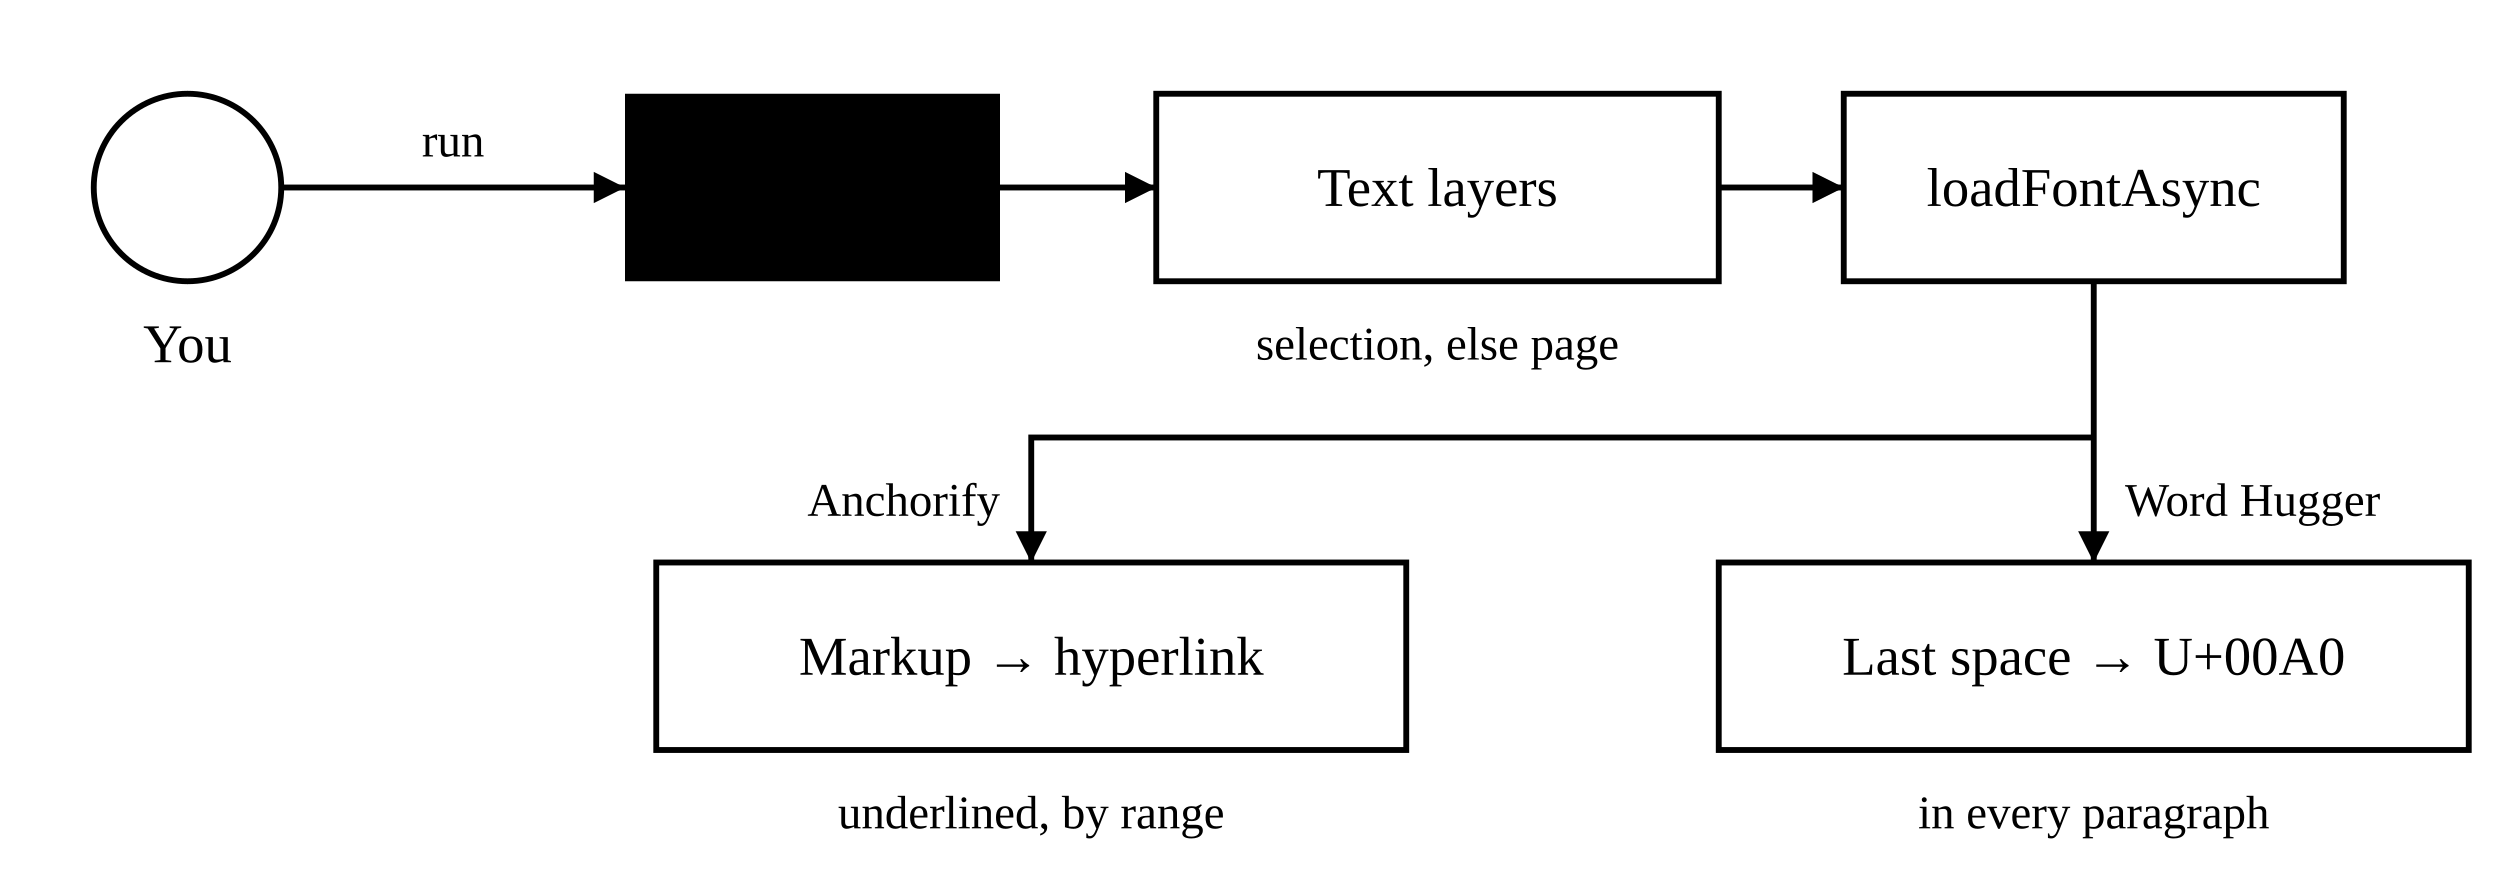
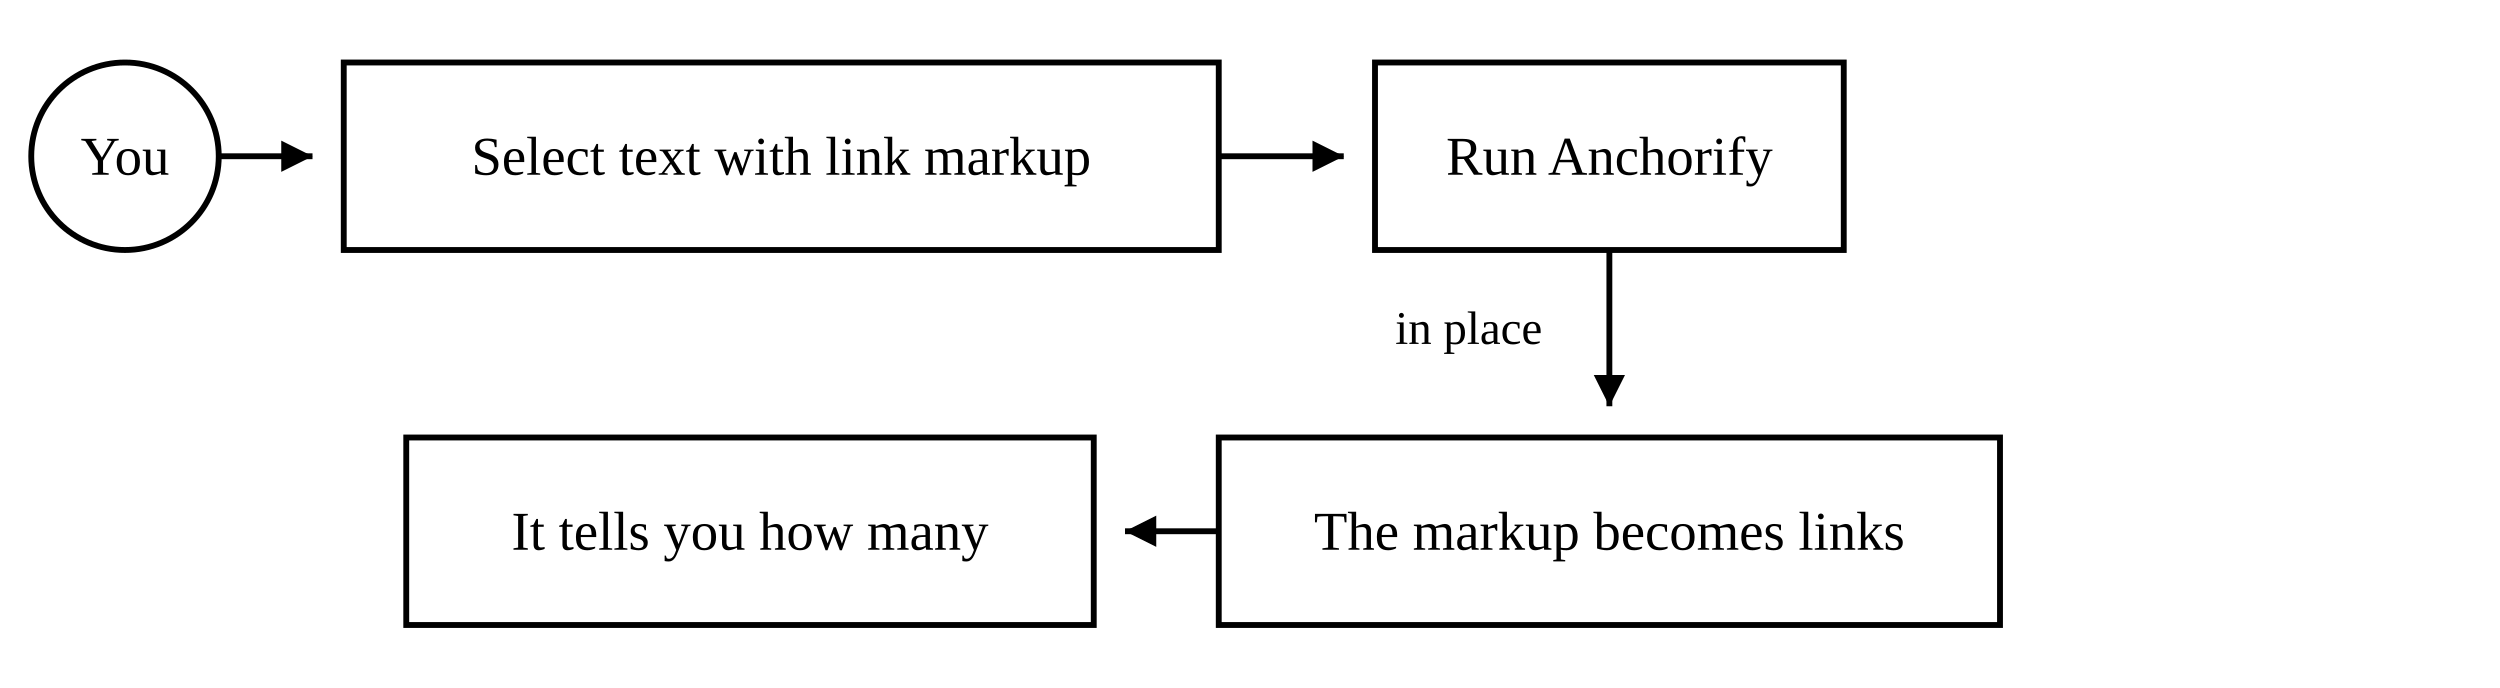
- <svg xmlns="http://www.w3.org/2000/svg" viewBox="0 0 640 224">
+ <svg xmlns="http://www.w3.org/2000/svg" viewBox="0 0 640 176">
  <defs>
    <marker id="figma-plugins-head" viewBox="0 0 8 8" refX="8" refY="4" markerWidth="8" markerHeight="8" markerUnits="userSpaceOnUse" orient="auto">
      <path d="M0 0L8 4L0 8Z" fill="currentColor" />
    </marker>
  </defs>
  <g fill="none" stroke="currentColor" stroke-width="1.5">
-     <circle cx="48" cy="48" r="24" />
-     <path d="M72 48H160" marker-end="url(#figma-plugins-head)" />
-     <path d="M256 48H296" marker-end="url(#figma-plugins-head)" />
-     <rect x="296" y="24" width="144" height="48" />
-     <path d="M440 48H472" marker-end="url(#figma-plugins-head)" />
-     <rect x="472" y="24" width="128" height="48" />
-     <path d="M536 72V144" marker-end="url(#figma-plugins-head)" />
-     <path d="M536 112H264V144" marker-end="url(#figma-plugins-head)" />
-     <rect x="168" y="144" width="192" height="48" />
-     <rect x="440" y="144" width="192" height="48" />
+     <circle cx="32" cy="40" r="24" />
+     <path d="M56 40H80" marker-end="url(#figma-plugins-head)" />
+     <rect x="88" y="16" width="224" height="48" />
+     <path d="M312 40H344" marker-end="url(#figma-plugins-head)" />
+     <rect x="352" y="16" width="120" height="48" />
+     <path d="M412 64V104" marker-end="url(#figma-plugins-head)" />
+     <rect x="312" y="112" width="200" height="48" />
+     <path d="M312 136H288" marker-end="url(#figma-plugins-head)" />
+     <rect x="104" y="112" width="176" height="48" />
  </g>
-   <rect x="160" y="24" width="96" height="48" fill="currentColor" />
  <g fill="currentColor" font-size="14" text-anchor="middle" dominant-baseline="central">
-     <text x="48" y="88">You</text>
-     <text class="knock" x="208" y="48">code.js</text>
-     <text x="368" y="48">Text layers</text>
-     <text x="536" y="48">loadFontAsync</text>
-     <text x="264" y="168">Markup → hyperlink</text>
-     <text x="536" y="168">Last space → U+00A0</text>
+     <text x="32" y="40">You</text>
+     <text x="200" y="40">Select text with link markup</text>
+     <text x="412" y="40">Run Anchorify</text>
+     <text x="412" y="136">The markup becomes links</text>
+     <text x="192" y="136">It tells you how many</text>
  </g>
  <g class="mute" fill="currentColor" font-size="12" text-anchor="middle" dominant-baseline="central">
-     <text x="116" y="36">run</text>
-     <text x="368" y="88">selection, else page</text>
-     <text x="256" y="128" text-anchor="end">Anchorify</text>
-     <text x="544" y="128" text-anchor="start">Word Hugger</text>
-     <text x="264" y="208">underlined, by range</text>
-     <text x="536" y="208">in every paragraph</text>
+     <text x="376" y="84">in place</text>
  </g>
</svg>
